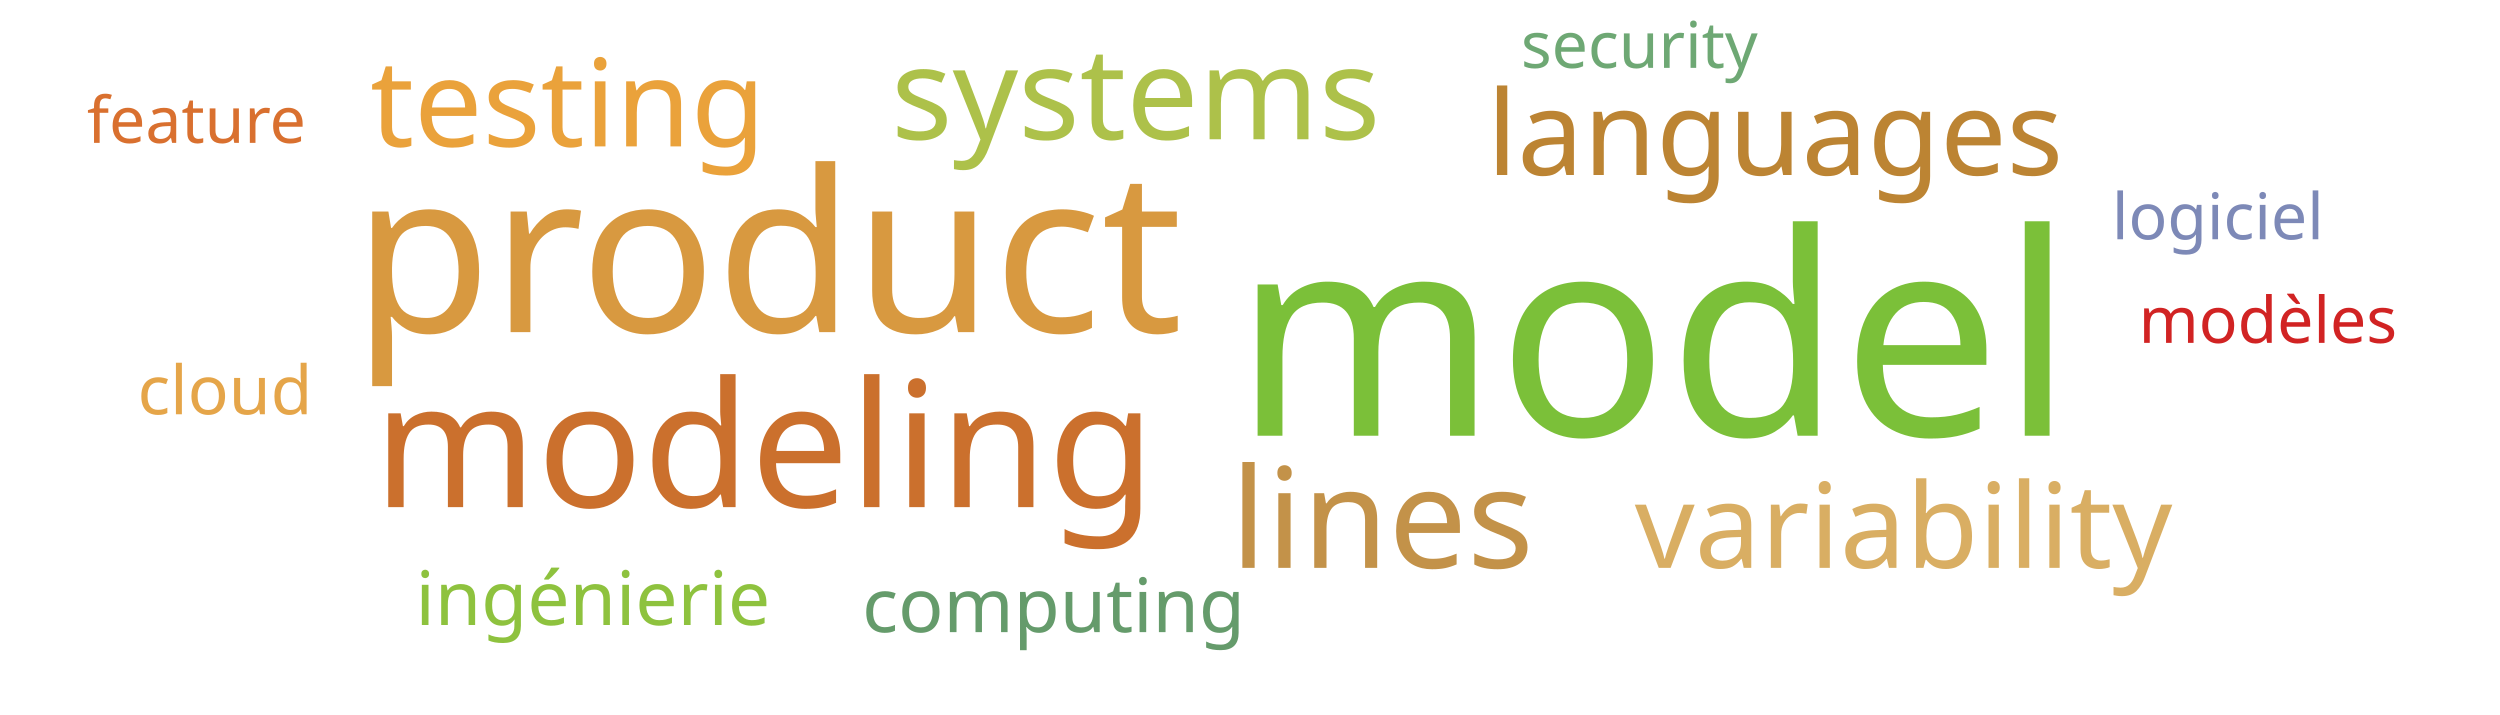
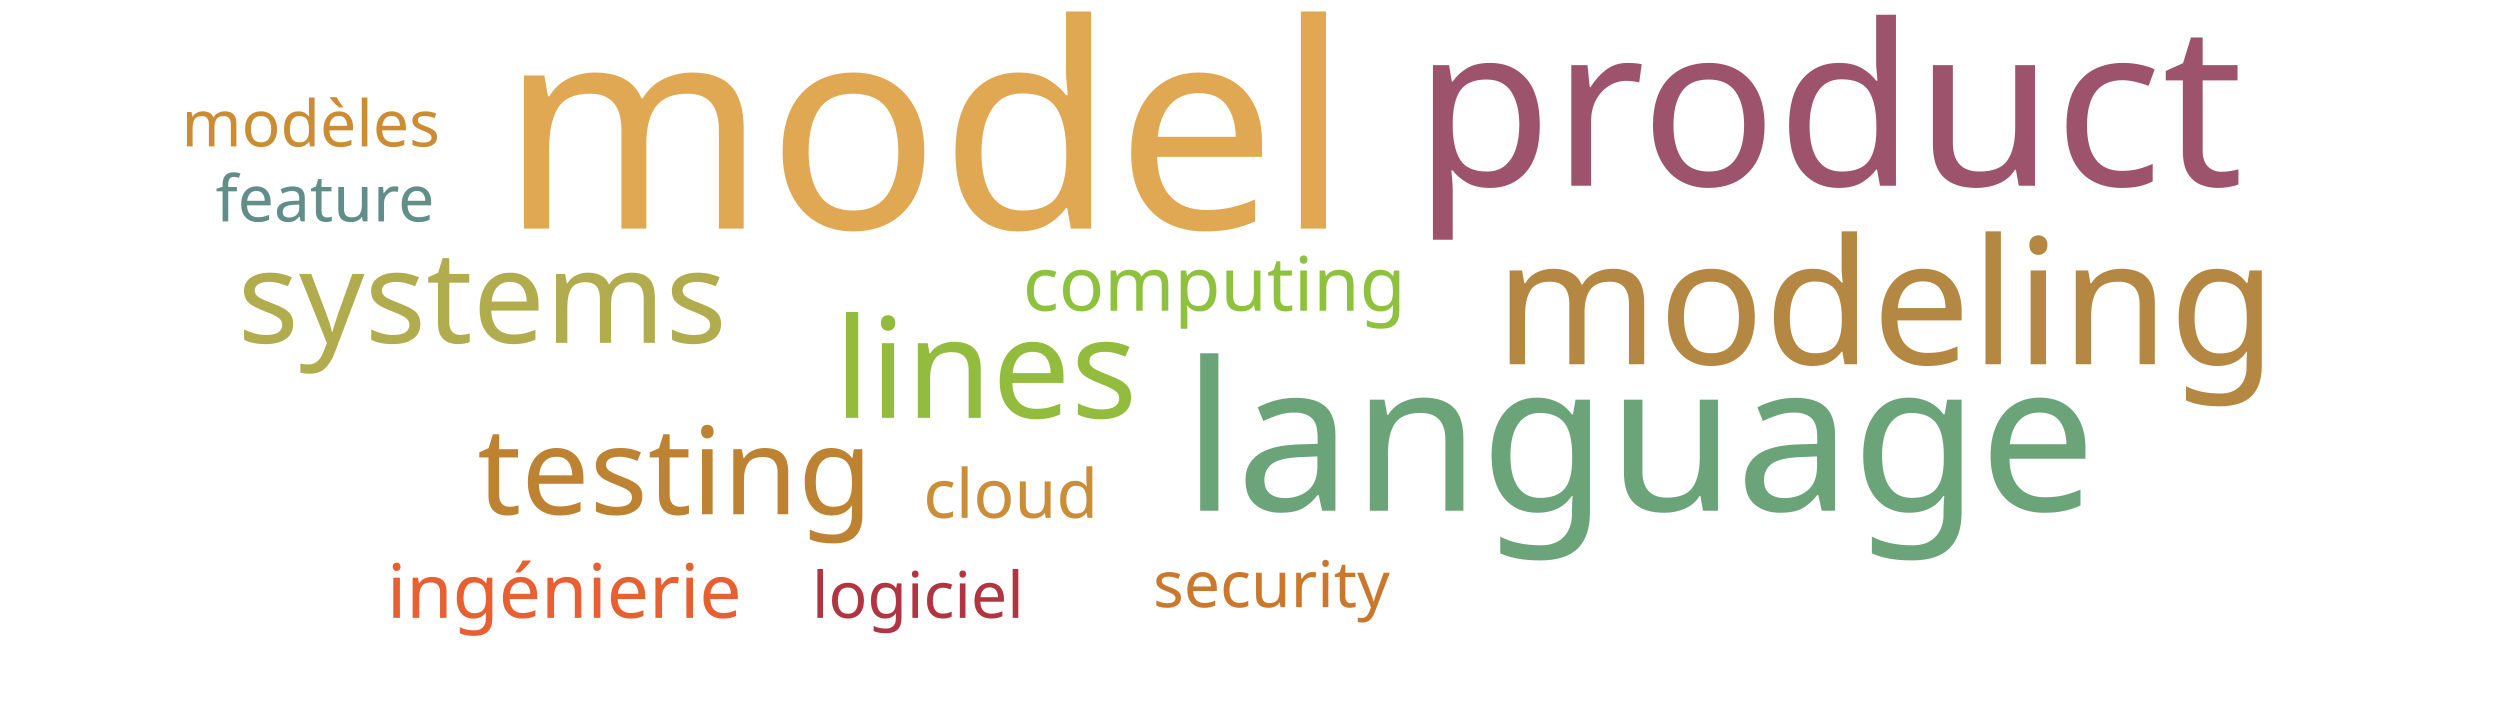
<svg xmlns="http://www.w3.org/2000/svg" width="700" height="200">
  <g transform="translate(350, 100)">
-     <text text-anchor="middle" style="font-family: Impact; font-size: 79px; fill: #7bc039" transform="translate(113,22)rotate(0)">model</text>
-     <text text-anchor="middle" style="font-family: Impact; font-size: 63px; fill: #d89940" transform="translate(-135,-7)rotate(0)">product</text>
-     <text text-anchor="middle" style="font-family: Impact; font-size: 49px; fill: #cb702d" transform="translate(-136,42)rotate(0)">modeling</text>
-     <text text-anchor="middle" style="font-family: Impact; font-size: 39px; fill: #c39249" transform="translate(37,59)rotate(0)">lines</text>
-     <text text-anchor="middle" style="font-family: Impact; font-size: 36px; fill: #adc14a" transform="translate(-32,-61)rotate(0)">systems</text>
-     <text text-anchor="middle" style="font-family: Impact; font-size: 34px; fill: #eaa23b" transform="translate(-191,-59)rotate(0)">testing</text>
-     <text text-anchor="middle" style="font-family: Impact; font-size: 33px; fill: #d9ae63" transform="translate(183,59)rotate(0)">variability</text>
-     <text text-anchor="middle" style="font-family: Impact; font-size: 33px; fill: #bc8433" transform="translate(147,-51)rotate(0)">languages</text>
-     <text text-anchor="middle" style="font-family: Impact; font-size: 21px; fill: #659b6b" transform="translate(-55,77)rotate(0)">computing</text>
-     <text text-anchor="middle" style="font-family: Impact; font-size: 21px; fill: #8ec23e" transform="translate(-184,75)rotate(0)">ingénierie</text>
-     <text text-anchor="middle" style="font-family: Impact; font-size: 19px; fill: #e5a549" transform="translate(-287,16)rotate(0)">cloud</text>
-     <text text-anchor="middle" style="font-family: Impact; font-size: 18px; fill: #d9702f" transform="translate(-295,-60)rotate(0)">feature</text>
-     <text text-anchor="middle" style="font-family: Impact; font-size: 18px; fill: #6ea874" transform="translate(109,-81)rotate(0)">security</text>
-     <text text-anchor="middle" style="font-family: Impact; font-size: 18px; fill: #7d89b7" transform="translate(271,-33)rotate(0)">logiciel</text>
-     <text text-anchor="middle" style="font-family: Impact; font-size: 18px; fill: #d12323" transform="translate(285,-4)rotate(0)">modèles</text>
+     <text text-anchor="middle" style="font-family: Impact; font-size: 80px; fill: #e0a852" transform="translate(-91,-36)rotate(0)">model</text>
+     <text text-anchor="middle" style="font-family: Impact; font-size: 63px; fill: #9d536c" transform="translate(162,-48)rotate(0)">product</text>
+     <text text-anchor="middle" style="font-family: Impact; font-size: 58px; fill: #6ca47a" transform="translate(109,43)rotate(0)">language</text>
+     <text text-anchor="middle" style="font-family: Impact; font-size: 49px; fill: #b48742" transform="translate(178,2)rotate(0)">modeling</text>
+     <text text-anchor="middle" style="font-family: Impact; font-size: 39px; fill: #93bb3e" transform="translate(-74,17)rotate(0)">lines</text>
+     <text text-anchor="middle" style="font-family: Impact; font-size: 36px; fill: #b1ad4e" transform="translate(-215,-4)rotate(0)">systems</text>
+     <text text-anchor="middle" style="font-family: Impact; font-size: 34px; fill: #bd8332" transform="translate(-161,44)rotate(0)">testing</text>
+     <text text-anchor="middle" style="font-family: Impact; font-size: 21px; fill: #8ec23e" transform="translate(-10,-13)rotate(0)">computing</text>
+     <text text-anchor="middle" style="font-family: Impact; font-size: 21px; fill: #e76032" transform="translate(-192,73)rotate(0)">ingénierie</text>
+     <text text-anchor="middle" style="font-family: Impact; font-size: 19px; fill: #ca8e38" transform="translate(-67,45)rotate(0)">cloud</text>
+     <text text-anchor="middle" style="font-family: Impact; font-size: 18px; fill: #618e88" transform="translate(-259,-38)rotate(0)">feature</text>
+     <text text-anchor="middle" style="font-family: Impact; font-size: 18px; fill: #cb782f" transform="translate(6,70)rotate(0)">security</text>
+     <text text-anchor="middle" style="font-family: Impact; font-size: 18px; fill: #b23440" transform="translate(-93,73)rotate(0)">logiciel</text>
+     <text text-anchor="middle" style="font-family: Impact; font-size: 18px; fill: #cc8c34" transform="translate(-263,-59)rotate(0)">modèles</text>
  </g>
</svg>
